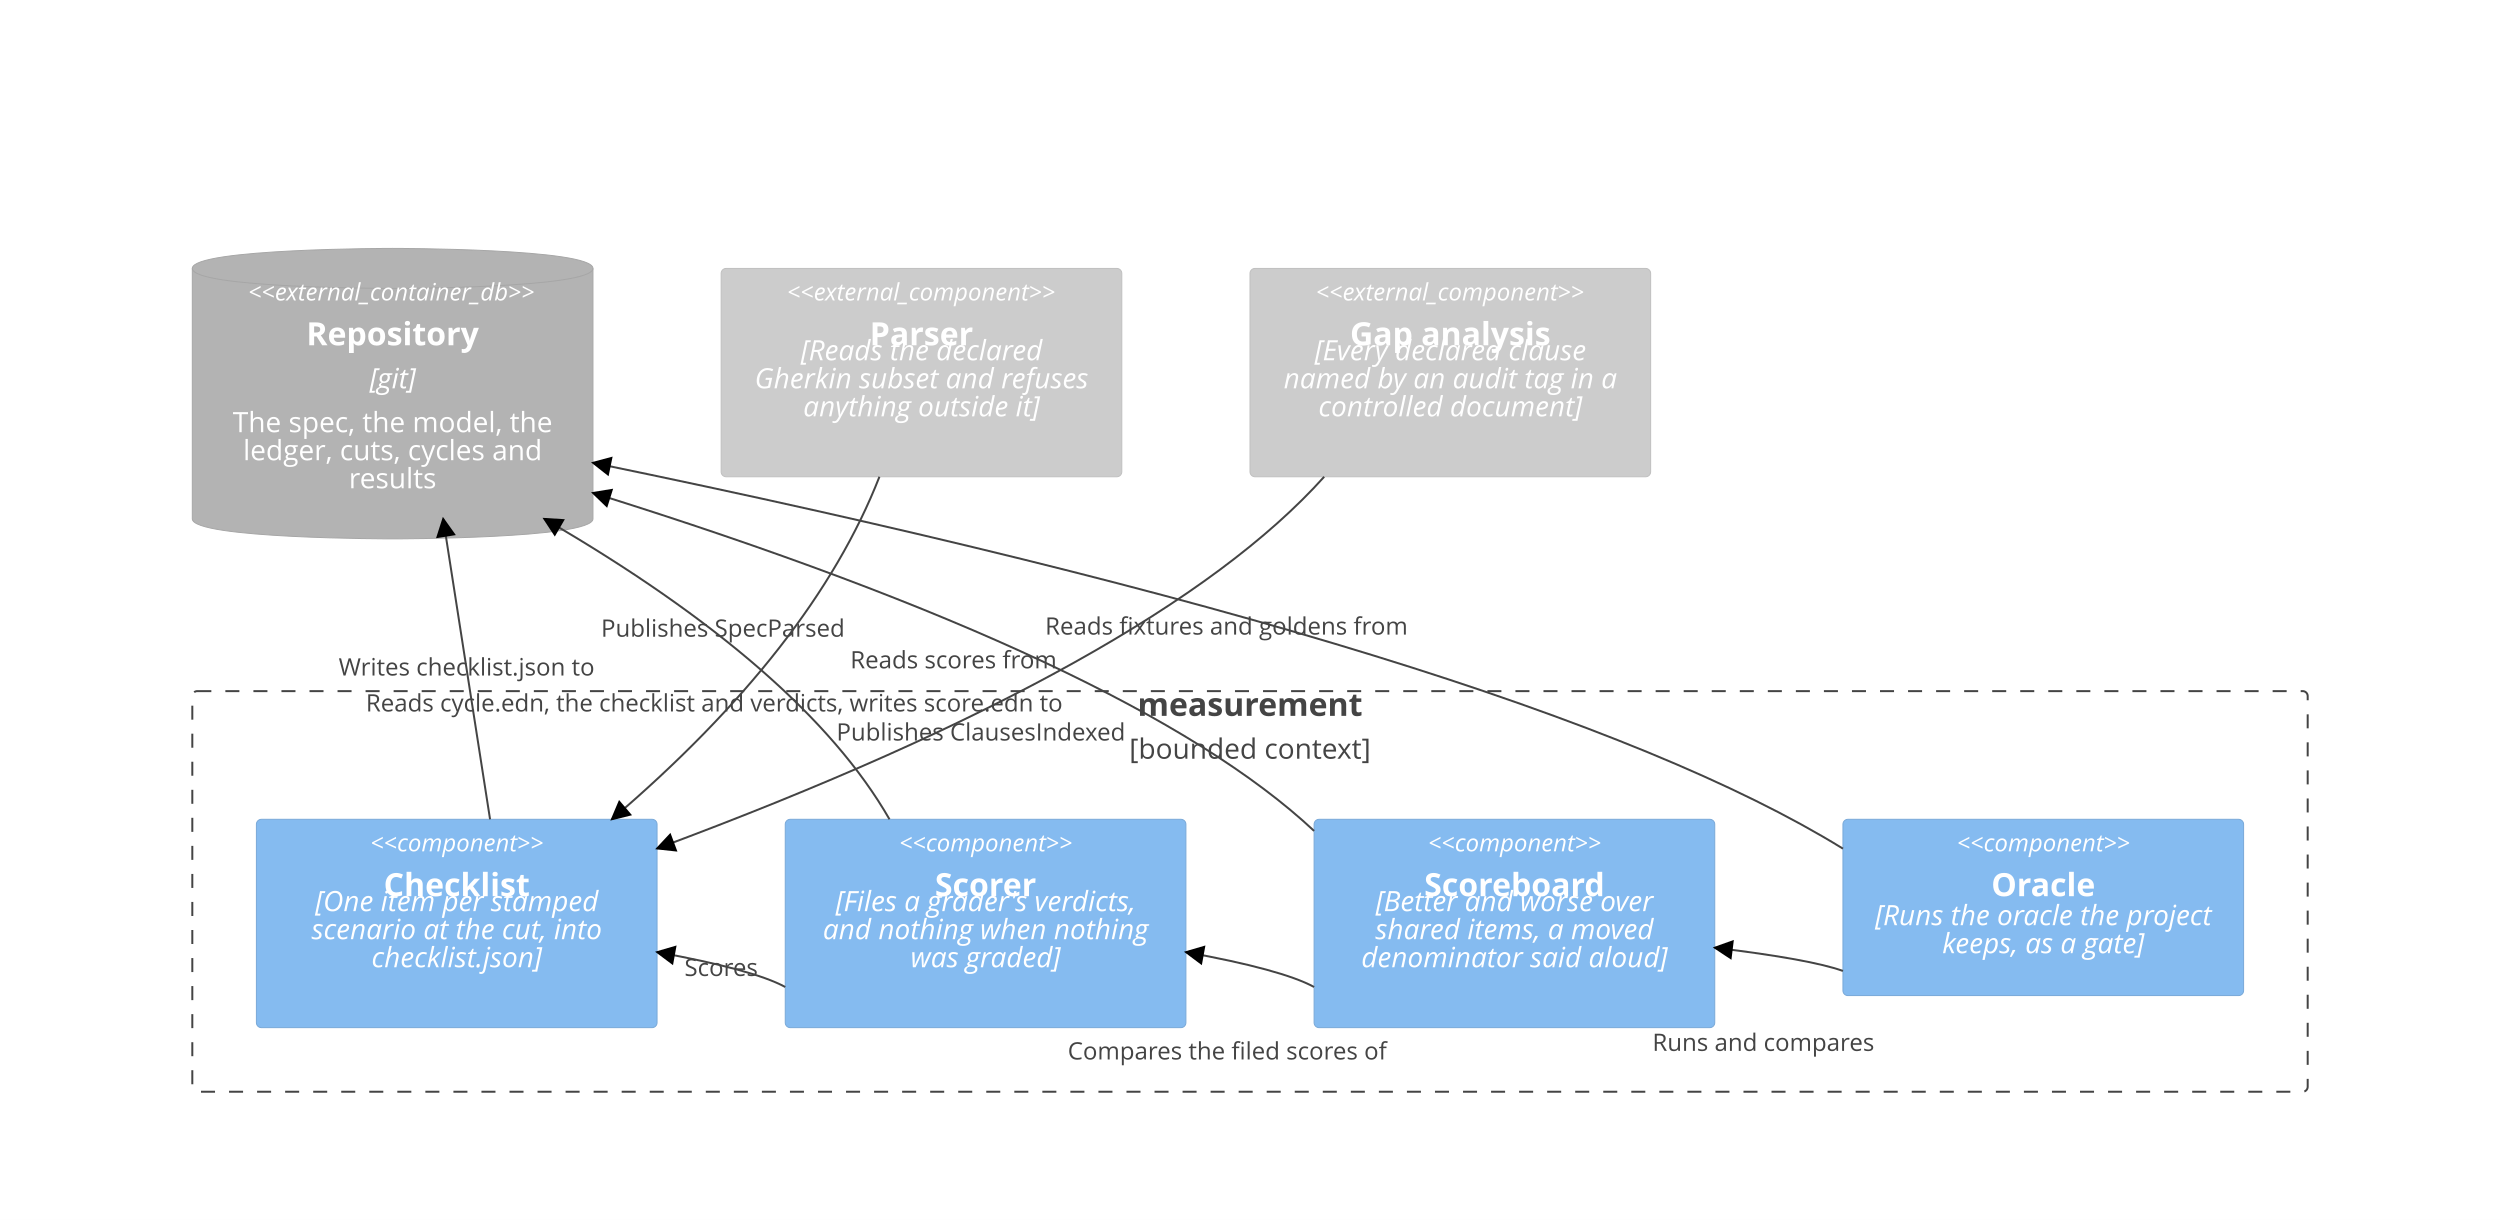
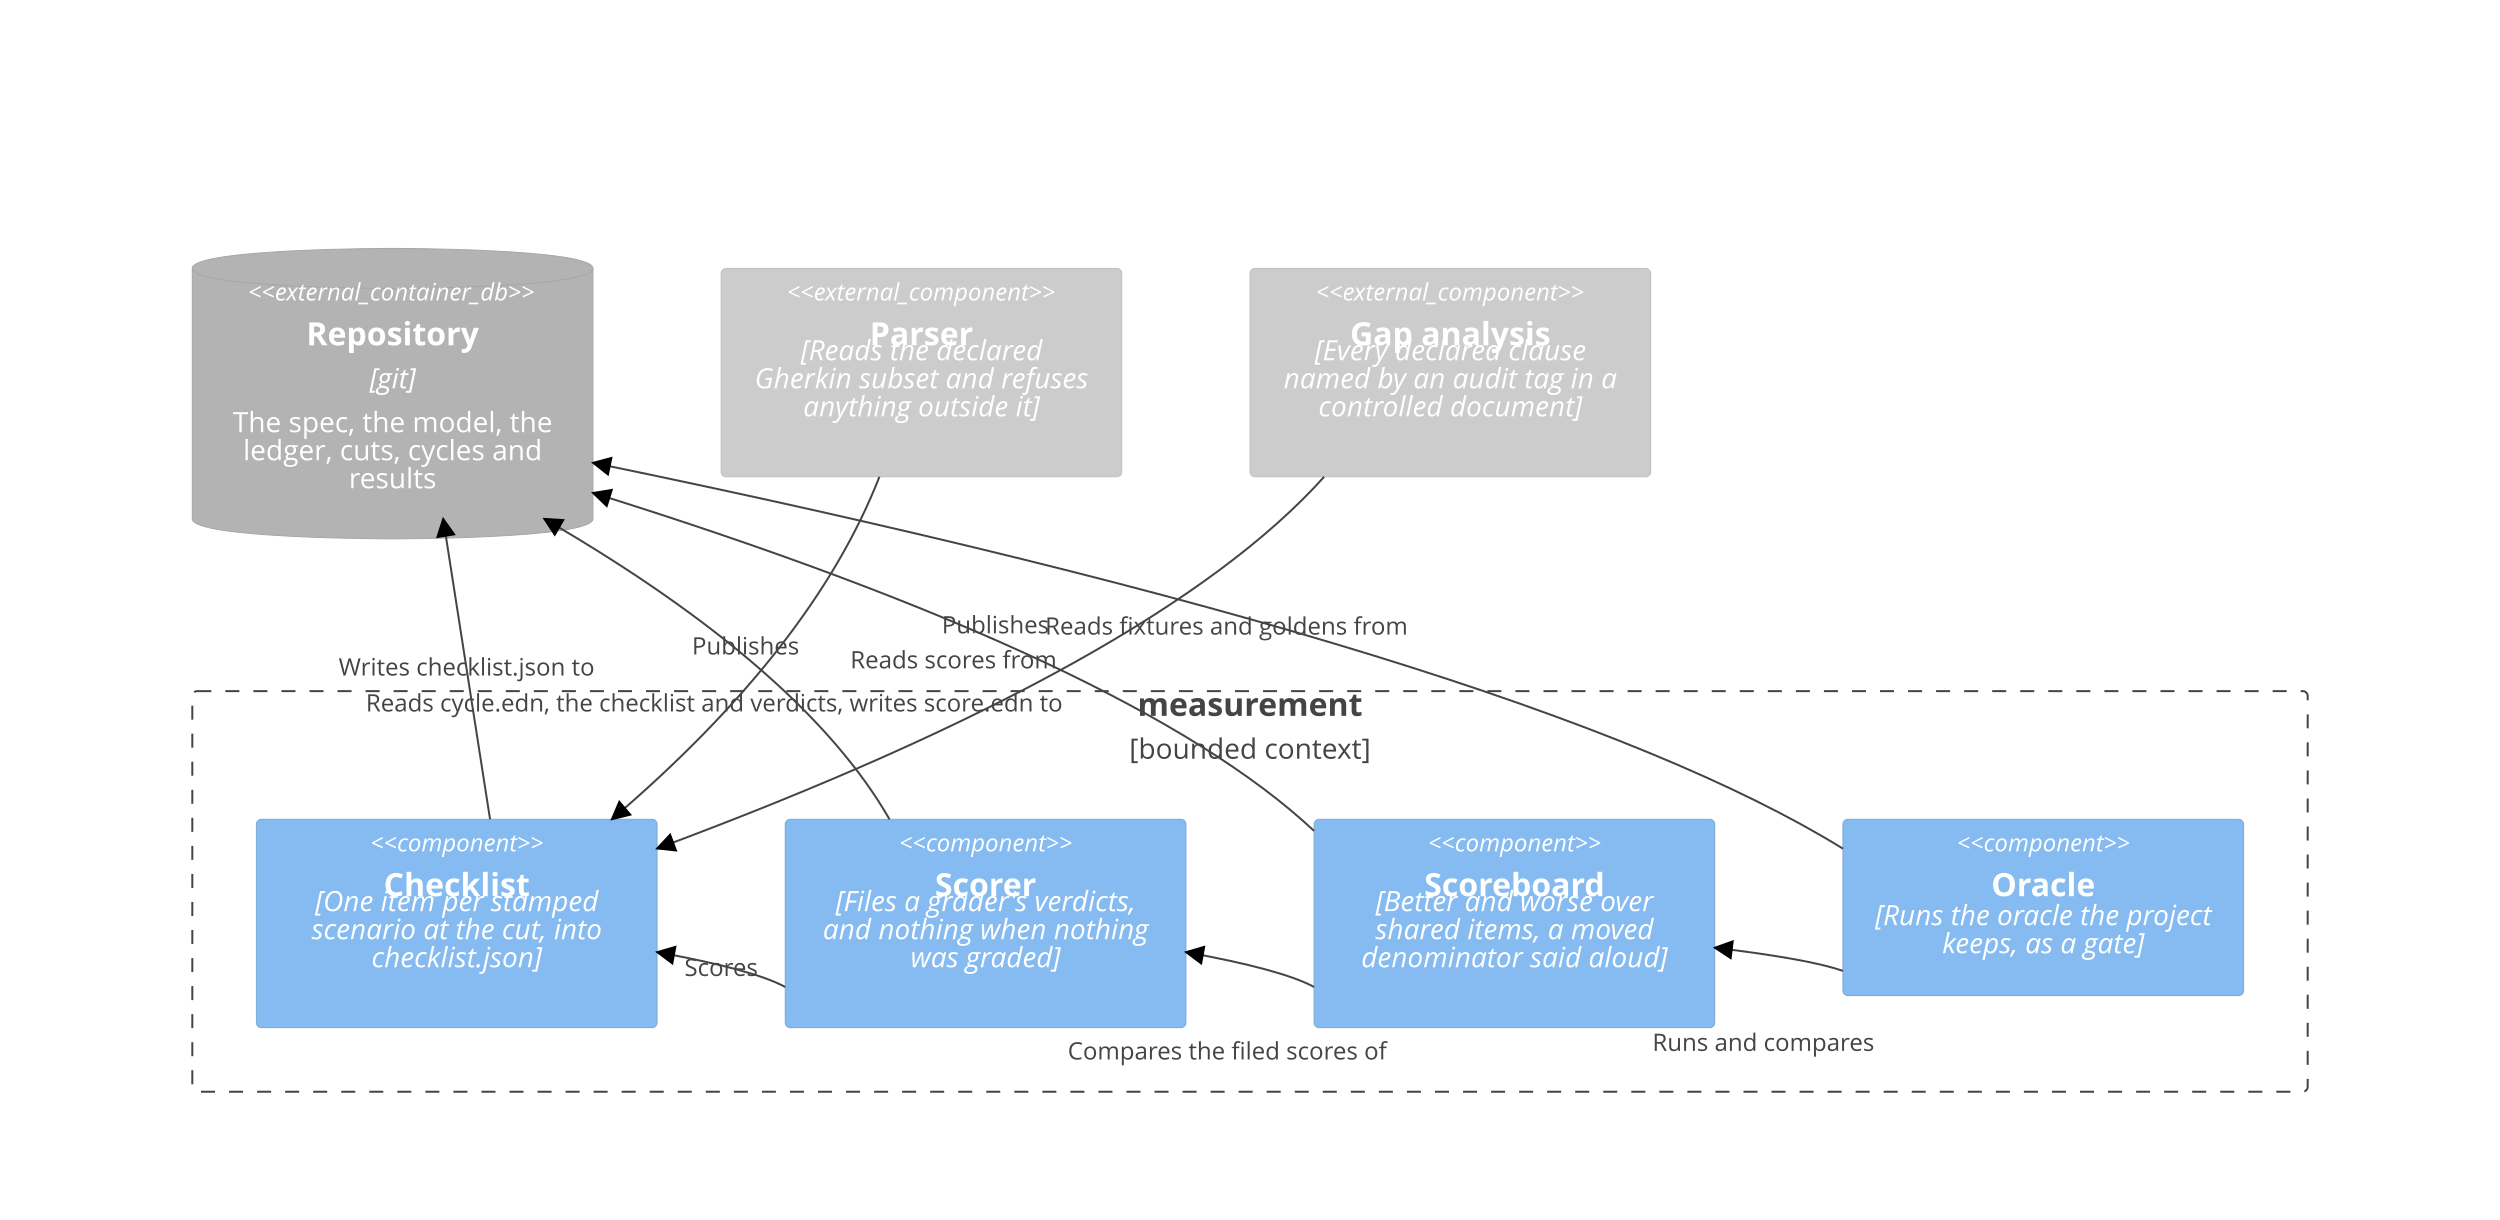
<svg xmlns="http://www.w3.org/2000/svg" width="100%" viewBox="0 -8 1248 609" style="max-width: 1248.000px;">
  <rect x="0" y="-8" width="1248" height="609" fill="#FFFFFF" />
  <defs>
    <symbol id="computer" width="24" height="24">
      <path transform="scale(.5)" d="M2 2v13h20v-13h-20zm18 11h-16v-9h16v9zm-10.228 6l.466-1h3.524l.467 1h-4.457zm14.228 3h-24l2-6h2.104l-1.33 4h18.45l-1.297-4h2.073l2 6zm-5-10h-14v-7h14v7z" />
    </symbol>
  </defs>
  <defs>
    <symbol id="database" fill-rule="evenodd" clip-rule="evenodd">
      <path transform="scale(.5)" d="M12.258.001l.256.004.255.005.253.008.251.01.249.012.247.015.246.016.242.019.241.02.239.023.236.024.233.027.231.028.229.031.225.032.223.034.22.036.217.038.214.04.211.041.208.043.205.045.201.046.198.048.194.05.191.051.187.053.183.054.18.056.175.057.172.059.168.06.163.061.16.063.155.064.15.066.074.033.073.033.071.034.07.034.069.035.068.035.067.035.066.035.064.036.064.036.062.036.06.036.06.037.058.037.058.037.055.038.055.038.053.038.052.038.051.039.05.039.048.039.047.039.045.04.044.04.043.04.041.04.04.041.039.041.037.041.036.041.034.041.033.042.032.042.03.042.029.042.027.042.026.043.024.043.023.043.021.043.02.043.018.044.017.043.015.044.013.044.012.044.011.045.009.044.007.045.006.045.004.045.002.045.001.045v17l-.001.045-.002.045-.004.045-.006.045-.007.045-.009.044-.011.045-.012.044-.013.044-.015.044-.017.043-.018.044-.02.043-.021.043-.023.043-.024.043-.026.043-.027.042-.029.042-.03.042-.032.042-.033.042-.034.041-.036.041-.037.041-.039.041-.04.041-.041.04-.043.04-.044.04-.045.04-.047.039-.048.039-.05.039-.051.039-.052.038-.053.038-.055.038-.055.038-.058.037-.058.037-.06.037-.06.036-.062.036-.064.036-.064.036-.066.035-.067.035-.068.035-.069.035-.07.034-.071.034-.073.033-.074.033-.15.066-.155.064-.16.063-.163.061-.168.06-.172.059-.175.057-.18.056-.183.054-.187.053-.191.051-.194.05-.198.048-.201.046-.205.045-.208.043-.211.041-.214.04-.217.038-.22.036-.223.034-.225.032-.229.031-.231.028-.233.027-.236.024-.239.023-.241.02-.242.019-.246.016-.247.015-.249.012-.251.01-.253.008-.255.005-.256.004-.258.001-.258-.001-.256-.004-.255-.005-.253-.008-.251-.01-.249-.012-.247-.015-.245-.016-.243-.019-.241-.02-.238-.023-.236-.024-.234-.027-.231-.028-.228-.031-.226-.032-.223-.034-.22-.036-.217-.038-.214-.04-.211-.041-.208-.043-.204-.045-.201-.046-.198-.048-.195-.05-.19-.051-.187-.053-.184-.054-.179-.056-.176-.057-.172-.059-.167-.06-.164-.061-.159-.063-.155-.064-.151-.066-.074-.033-.072-.033-.072-.034-.07-.034-.069-.035-.068-.035-.067-.035-.066-.035-.064-.036-.063-.036-.062-.036-.061-.036-.06-.037-.058-.037-.057-.037-.056-.038-.055-.038-.053-.038-.052-.038-.051-.039-.049-.039-.049-.039-.046-.039-.046-.04-.044-.04-.043-.04-.041-.04-.04-.041-.039-.041-.037-.041-.036-.041-.034-.041-.033-.042-.032-.042-.03-.042-.029-.042-.027-.042-.026-.043-.024-.043-.023-.043-.021-.043-.02-.043-.018-.044-.017-.043-.015-.044-.013-.044-.012-.044-.011-.045-.009-.044-.007-.045-.006-.045-.004-.045-.002-.045-.001-.045v-17l.001-.045.002-.045.004-.045.006-.045.007-.045.009-.044.011-.045.012-.044.013-.044.015-.044.017-.043.018-.044.02-.043.021-.043.023-.043.024-.043.026-.043.027-.042.029-.042.03-.042.032-.042.033-.042.034-.041.036-.041.037-.041.039-.041.04-.041.041-.04.043-.04.044-.04.046-.04.046-.039.049-.039.049-.039.051-.039.052-.038.053-.038.055-.038.056-.038.057-.037.058-.037.06-.037.061-.036.062-.036.063-.036.064-.036.066-.035.067-.035.068-.035.069-.035.07-.034.072-.034.072-.033.074-.033.151-.066.155-.064.159-.063.164-.061.167-.06.172-.059.176-.057.179-.056.184-.054.187-.053.19-.051.195-.05.198-.048.201-.046.204-.045.208-.043.211-.041.214-.04.217-.038.22-.036.223-.034.226-.032.228-.031.231-.028.234-.027.236-.024.238-.023.241-.02.243-.019.245-.016.247-.015.249-.012.251-.01.253-.008.255-.005.256-.004.258-.001.258.001z" />
    </symbol>
  </defs>
  <defs>
    <symbol id="clock" width="24" height="24">
      <path transform="scale(.5)" d="M12 2c5.514 0 10 4.486 10 10s-4.486 10-10 10-10-4.486-10-10 4.486-10 10-10zm0-2c-6.627 0-12 5.373-12 12s5.373 12 12 12 12-5.373 12-12-5.373-12-12-12zm5.848 12.459c.202.038.202.333.001.372-1.907.361-6.045 1.111-6.547 1.111-.719 0-1.301-.582-1.301-1.301 0-.512.77-5.447 1.125-7.445.034-.192.312-.181.343.014l.985 6.238 5.394 1.011z" />
    </symbol>
  </defs>
  <g class="person-man">
    <path fill="#B3B3B3" stroke-width="0.5" stroke="#A6A6A6" d="M96,126c0,-10 100,-10 100,-10c0,0 100,0 100,10l0,125c0,10 -100,10 -100,10c0,0 -100,0 -100,-10l0,-125" />
    <path fill="none" stroke-width="0.5" stroke="#A6A6A6" d="M96,126c0,10 100,10 100,10c0,0 100,0 100,-10" />
    <text fill="#FFFFFF" font-family="Open Sans,sans-serif" font-size="12" font-style="italic" lengthAdjust="spacing" textLength="143" x="124" y="142">&lt;&lt;external_container_db&gt;&gt;</text>
    <text x="196.00" y="160.00" dominant-baseline="middle" fill="#FFFFFF" style="text-anchor: middle; font-size: 16px; font-weight: bold; font-family: Open Sans,sans-serif">
      <tspan dy="0.00" alignment-baseline="mathematical">Repository</tspan>
    </text>
    <text x="196.00" y="182.00" dominant-baseline="middle" fill="#FFFFFF" style="text-anchor: middle; font-size: 14px; font-weight: normal; font-family: Open Sans,sans-serif" font-style="italic">
      <tspan dy="0.00" alignment-baseline="mathematical">[git]</tspan>
    </text>
    <text x="196.00" y="218.00" dominant-baseline="middle" fill="#FFFFFF" style="text-anchor: middle; font-size: 14px; font-weight: normal; font-family: Open Sans,sans-serif">
      <tspan dy="-14.00" alignment-baseline="mathematical">The spec, the model, the</tspan>
    </text>
    <text x="196.00" y="218.00" dominant-baseline="middle" fill="#FFFFFF" style="text-anchor: middle; font-size: 14px; font-weight: normal; font-family: Open Sans,sans-serif">
      <tspan dy="0.00" alignment-baseline="mathematical">ledger, cuts, cycles and</tspan>
    </text>
    <text x="196.00" y="218.00" dominant-baseline="middle" fill="#FFFFFF" style="text-anchor: middle; font-size: 14px; font-weight: normal; font-family: Open Sans,sans-serif">
      <tspan dy="14.00" alignment-baseline="mathematical">results</tspan>
    </text>
  </g>
  <g class="person-man">
    <rect x="360" y="126" fill="#CCCCCC" stroke="#BFBFBF" width="200" height="104" rx="2.5" ry="2.5" stroke-width="0.5" />
    <text fill="#FFFFFF" font-family="Open Sans,sans-serif" font-size="12" font-style="italic" lengthAdjust="spacing" textLength="133" x="393" y="142">&lt;&lt;external_component&gt;&gt;</text>
    <text x="460.00" y="160.00" dominant-baseline="middle" fill="#FFFFFF" style="text-anchor: middle; font-size: 16px; font-weight: bold; font-family: Open Sans,sans-serif">
      <tspan dy="0.00" alignment-baseline="mathematical">Parser</tspan>
    </text>
    <text x="460.00" y="182.00" dominant-baseline="middle" fill="#FFFFFF" style="text-anchor: middle; font-size: 14px; font-weight: normal; font-family: Open Sans,sans-serif" font-style="italic">
      <tspan dy="-14.00" alignment-baseline="mathematical">[Reads the declared</tspan>
    </text>
    <text x="460.00" y="182.00" dominant-baseline="middle" fill="#FFFFFF" style="text-anchor: middle; font-size: 14px; font-weight: normal; font-family: Open Sans,sans-serif" font-style="italic">
      <tspan dy="0.00" alignment-baseline="mathematical">Gherkin subset and refuses</tspan>
    </text>
    <text x="460.00" y="182.00" dominant-baseline="middle" fill="#FFFFFF" style="text-anchor: middle; font-size: 14px; font-weight: normal; font-family: Open Sans,sans-serif" font-style="italic">
      <tspan dy="14.00" alignment-baseline="mathematical">anything outside it]</tspan>
    </text>
  </g>
  <g class="person-man">
    <rect x="624" y="126" fill="#CCCCCC" stroke="#BFBFBF" width="200" height="104" rx="2.5" ry="2.5" stroke-width="0.5" />
    <text fill="#FFFFFF" font-family="Open Sans,sans-serif" font-size="12" font-style="italic" lengthAdjust="spacing" textLength="133" x="657" y="142">&lt;&lt;external_component&gt;&gt;</text>
    <text x="724.00" y="160.00" dominant-baseline="middle" fill="#FFFFFF" style="text-anchor: middle; font-size: 16px; font-weight: bold; font-family: Open Sans,sans-serif">
      <tspan dy="0.00" alignment-baseline="mathematical">Gap analysis</tspan>
    </text>
    <text x="724.00" y="182.00" dominant-baseline="middle" fill="#FFFFFF" style="text-anchor: middle; font-size: 14px; font-weight: normal; font-family: Open Sans,sans-serif" font-style="italic">
      <tspan dy="-14.00" alignment-baseline="mathematical">[Every declared clause</tspan>
    </text>
    <text x="724.00" y="182.00" dominant-baseline="middle" fill="#FFFFFF" style="text-anchor: middle; font-size: 14px; font-weight: normal; font-family: Open Sans,sans-serif" font-style="italic">
      <tspan dy="0.00" alignment-baseline="mathematical">named by an audit tag in a</tspan>
    </text>
    <text x="724.00" y="182.00" dominant-baseline="middle" fill="#FFFFFF" style="text-anchor: middle; font-size: 14px; font-weight: normal; font-family: Open Sans,sans-serif" font-style="italic">
      <tspan dy="14.00" alignment-baseline="mathematical">controlled document]</tspan>
    </text>
  </g>
  <g class="person-man">
    <rect x="128" y="401" fill="#85BBF0" stroke="#78A8D8" width="200" height="104" rx="2.5" ry="2.5" stroke-width="0.5" />
    <text fill="#FFFFFF" font-family="Open Sans,sans-serif" font-size="12" font-style="italic" lengthAdjust="spacing" textLength="86" x="185" y="417">&lt;&lt;component&gt;&gt;</text>
    <text x="228.00" y="435.00" dominant-baseline="middle" fill="#FFFFFF" style="text-anchor: middle; font-size: 16px; font-weight: bold; font-family: Open Sans,sans-serif">
      <tspan dy="0.00" alignment-baseline="mathematical">Checklist</tspan>
    </text>
    <text x="228.00" y="457.00" dominant-baseline="middle" fill="#FFFFFF" style="text-anchor: middle; font-size: 14px; font-weight: normal; font-family: Open Sans,sans-serif" font-style="italic">
      <tspan dy="-14.00" alignment-baseline="mathematical">[One item per stamped</tspan>
    </text>
    <text x="228.00" y="457.00" dominant-baseline="middle" fill="#FFFFFF" style="text-anchor: middle; font-size: 14px; font-weight: normal; font-family: Open Sans,sans-serif" font-style="italic">
      <tspan dy="0.00" alignment-baseline="mathematical">scenario at the cut, into</tspan>
    </text>
    <text x="228.00" y="457.00" dominant-baseline="middle" fill="#FFFFFF" style="text-anchor: middle; font-size: 14px; font-weight: normal; font-family: Open Sans,sans-serif" font-style="italic">
      <tspan dy="14.00" alignment-baseline="mathematical">checklist.json]</tspan>
    </text>
  </g>
  <g class="person-man">
    <rect x="392" y="401" fill="#85BBF0" stroke="#78A8D8" width="200" height="104" rx="2.5" ry="2.5" stroke-width="0.5" />
    <text fill="#FFFFFF" font-family="Open Sans,sans-serif" font-size="12" font-style="italic" lengthAdjust="spacing" textLength="86" x="449" y="417">&lt;&lt;component&gt;&gt;</text>
    <text x="492.00" y="435.00" dominant-baseline="middle" fill="#FFFFFF" style="text-anchor: middle; font-size: 16px; font-weight: bold; font-family: Open Sans,sans-serif">
      <tspan dy="0.00" alignment-baseline="mathematical">Scorer</tspan>
    </text>
    <text x="492.00" y="457.00" dominant-baseline="middle" fill="#FFFFFF" style="text-anchor: middle; font-size: 14px; font-weight: normal; font-family: Open Sans,sans-serif" font-style="italic">
      <tspan dy="-14.00" alignment-baseline="mathematical">[Files a grader's verdicts,</tspan>
    </text>
    <text x="492.00" y="457.00" dominant-baseline="middle" fill="#FFFFFF" style="text-anchor: middle; font-size: 14px; font-weight: normal; font-family: Open Sans,sans-serif" font-style="italic">
      <tspan dy="0.00" alignment-baseline="mathematical">and nothing when nothing</tspan>
    </text>
    <text x="492.00" y="457.00" dominant-baseline="middle" fill="#FFFFFF" style="text-anchor: middle; font-size: 14px; font-weight: normal; font-family: Open Sans,sans-serif" font-style="italic">
      <tspan dy="14.00" alignment-baseline="mathematical">was graded]</tspan>
    </text>
  </g>
  <g class="person-man">
    <rect x="656" y="401" fill="#85BBF0" stroke="#78A8D8" width="200" height="104" rx="2.5" ry="2.5" stroke-width="0.5" />
    <text fill="#FFFFFF" font-family="Open Sans,sans-serif" font-size="12" font-style="italic" lengthAdjust="spacing" textLength="86" x="713" y="417">&lt;&lt;component&gt;&gt;</text>
    <text x="756.00" y="435.00" dominant-baseline="middle" fill="#FFFFFF" style="text-anchor: middle; font-size: 16px; font-weight: bold; font-family: Open Sans,sans-serif">
      <tspan dy="0.00" alignment-baseline="mathematical">Scoreboard</tspan>
    </text>
    <text x="756.00" y="457.00" dominant-baseline="middle" fill="#FFFFFF" style="text-anchor: middle; font-size: 14px; font-weight: normal; font-family: Open Sans,sans-serif" font-style="italic">
      <tspan dy="-14.00" alignment-baseline="mathematical">[Better and worse over</tspan>
    </text>
    <text x="756.00" y="457.00" dominant-baseline="middle" fill="#FFFFFF" style="text-anchor: middle; font-size: 14px; font-weight: normal; font-family: Open Sans,sans-serif" font-style="italic">
      <tspan dy="0.00" alignment-baseline="mathematical">shared items, a moved</tspan>
    </text>
    <text x="756.00" y="457.00" dominant-baseline="middle" fill="#FFFFFF" style="text-anchor: middle; font-size: 14px; font-weight: normal; font-family: Open Sans,sans-serif" font-style="italic">
      <tspan dy="14.00" alignment-baseline="mathematical">denominator said aloud]</tspan>
    </text>
  </g>
  <g class="person-man">
    <rect x="920" y="401" fill="#85BBF0" stroke="#78A8D8" width="200" height="88" rx="2.5" ry="2.5" stroke-width="0.5" />
    <text fill="#FFFFFF" font-family="Open Sans,sans-serif" font-size="12" font-style="italic" lengthAdjust="spacing" textLength="86" x="977" y="417">&lt;&lt;component&gt;&gt;</text>
    <text x="1020.00" y="435.00" dominant-baseline="middle" fill="#FFFFFF" style="text-anchor: middle; font-size: 16px; font-weight: bold; font-family: Open Sans,sans-serif">
      <tspan dy="0.00" alignment-baseline="mathematical">Oracle</tspan>
    </text>
    <text x="1020.00" y="457.00" dominant-baseline="middle" fill="#FFFFFF" style="text-anchor: middle; font-size: 14px; font-weight: normal; font-family: Open Sans,sans-serif" font-style="italic">
      <tspan dy="-7.00" alignment-baseline="mathematical">[Runs the oracle the project</tspan>
    </text>
    <text x="1020.00" y="457.00" dominant-baseline="middle" fill="#FFFFFF" style="text-anchor: middle; font-size: 14px; font-weight: normal; font-family: Open Sans,sans-serif" font-style="italic">
      <tspan dy="7.00" alignment-baseline="mathematical">keeps, as a gate]</tspan>
    </text>
  </g>
  <g>
    <rect x="96" y="337" fill="none" stroke="#444444" width="1056" height="200" rx="2.5" ry="2.5" stroke-width="1" stroke-dasharray="7.0,7.0" />
    <text x="624.00" y="345.00" dominant-baseline="middle" fill="#444444" style="text-anchor: middle; font-size: 16px; font-weight: bold; font-family: Open Sans,sans-serif">
      <tspan dy="0.00" alignment-baseline="mathematical">measurement</tspan>
    </text>
    <text x="624.00" y="367.00" dominant-baseline="middle" fill="#444444" style="text-anchor: middle; font-size: 14px; font-weight: normal; font-family: Open Sans,sans-serif">
      <tspan dy="0.00" alignment-baseline="mathematical">[bounded context]</tspan>
    </text>
  </g>
  <defs>
    <marker id="arrowhead" refX="9" refY="5" markerUnits="userSpaceOnUse" markerWidth="12" markerHeight="12" orient="auto">
      <path d="M 0 0 L 10 5 L 0 10 z" />
    </marker>
  </defs>
  <defs>
    <marker id="arrowend" refX="1" refY="5" markerUnits="userSpaceOnUse" markerWidth="12" markerHeight="12" orient="auto">
      <path d="M 10 0 L 0 5 L 10 10 z" />
    </marker>
  </defs>
  <defs>
    <marker id="crosshead" markerWidth="15" markerHeight="8" orient="auto" refX="16" refY="4">
      <path fill="black" stroke="#000000" stroke-width="1px" d="M 9,2 V 6 L16,4 Z" style="stroke-dasharray: 0, 0;" />
      <path fill="none" stroke="#000000" stroke-width="1px" d="M 0,1 L 6,7 M 6,1 L 0,7" style="stroke-dasharray: 0, 0;" />
    </marker>
  </defs>
  <defs>
    <marker id="filled-head" refX="18" refY="7" markerWidth="20" markerHeight="28" orient="auto">
      <path d="M 18,7 L9,13 L14,7 L9,1 Z" />
    </marker>
  </defs>
  <g>
    <line x1="244.64" y1="401.00" x2="221.23" y2="251.00" stroke-width="1" stroke="#444444" style="fill: none;" marker-end="url(#arrowhead)" />
    <text x="232.93" y="326.00" dominant-baseline="middle" fill="#444444" style="text-anchor: middle; font-size: 12px; font-weight: normal; font-family: Open Sans,sans-serif">
      <tspan dy="0.00" alignment-baseline="mathematical">Writes checklist.json to</tspan>
    </text>
    <path fill="none" stroke-width="1" stroke="#444444" d="M444.04,401.00 Q400.95,326.00 271.69,251.00" marker-end="url(#arrowhead)" />
    <text x="356.56" y="343.95" dominant-baseline="middle" fill="#444444" style="text-anchor: middle; font-size: 12px; font-weight: normal; font-family: Open Sans,sans-serif">
      <tspan dy="0.00" alignment-baseline="mathematical">Reads cycle.edn, the checklist and verdicts, writes score.edn to</tspan>
    </text>
    <path fill="none" stroke-width="1" stroke="#444444" d="M656.00,406.80 Q566.00,322.42 296.00,238.05" marker-end="url(#arrowhead)" />
    <text x="476.00" y="322.42" dominant-baseline="middle" fill="#444444" style="text-anchor: middle; font-size: 12px; font-weight: normal; font-family: Open Sans,sans-serif">
      <tspan dy="0.00" alignment-baseline="mathematical">Reads scores from</tspan>
    </text>
    <path fill="none" stroke-width="1" stroke="#444444" d="M920.00,415.65 Q764.00,319.34 296.00,223.02" marker-end="url(#arrowhead)" />
    <text x="612.25" y="305.58" dominant-baseline="middle" fill="#444444" style="text-anchor: middle; font-size: 12px; font-weight: normal; font-family: Open Sans,sans-serif">
      <tspan dy="0.00" alignment-baseline="mathematical">Reads fixtures and goldens from</tspan>
    </text>
    <path fill="none" stroke-width="1" stroke="#444444" d="M920.00,476.71 Q904.00,470.90 856.00,465.09" marker-end="url(#arrowhead)" />
    <text x="880.28" y="513.40" dominant-baseline="middle" fill="#444444" style="text-anchor: middle; font-size: 12px; font-weight: normal; font-family: Open Sans,sans-serif">
      <tspan dy="0.00" alignment-baseline="mathematical">Runs and compares</tspan>
    </text>
    <path fill="none" stroke-width="1" stroke="#444444" d="M439.01,230.00 Q405.61,315.50 305.42,401.00" marker-end="url(#arrowhead)" />
-     <text x="360.87" y="306.63" dominant-baseline="middle" fill="#444444" style="text-anchor: middle; font-size: 12px; font-weight: normal; font-family: Open Sans,sans-serif">
-       <tspan dy="0.00" alignment-baseline="mathematical">Publishes SpecParsed</tspan>
+     <text x="372.21" y="315.50" dominant-baseline="middle" fill="#444444" style="text-anchor: middle; font-size: 12px; font-weight: normal; font-family: Open Sans,sans-serif">
+       <tspan dy="0.00" alignment-baseline="mathematical">Publishes</tspan>
    </text>
    <path fill="none" stroke-width="1" stroke="#444444" d="M661.03,230.00 Q577.77,322.79 328.00,415.58" marker-end="url(#arrowhead)" />
-     <text x="489.66" y="358.46" dominant-baseline="middle" fill="#444444" style="text-anchor: middle; font-size: 12px; font-weight: normal; font-family: Open Sans,sans-serif">
-       <tspan dy="0.00" alignment-baseline="mathematical">Publishes ClausesIndexed</tspan>
+     <text x="496.94" y="304.96" dominant-baseline="middle" fill="#444444" style="text-anchor: middle; font-size: 12px; font-weight: normal; font-family: Open Sans,sans-serif">
+       <tspan dy="0.00" alignment-baseline="mathematical">Publishes</tspan>
    </text>
    <path fill="none" stroke-width="1" stroke="#444444" d="M392.00,484.71 Q376.00,476.00 328.00,467.29" marker-end="url(#arrowhead)" />
    <text x="360.00" y="476.00" dominant-baseline="middle" fill="#444444" style="text-anchor: middle; font-size: 12px; font-weight: normal; font-family: Open Sans,sans-serif">
      <tspan dy="0.00" alignment-baseline="mathematical">Scores</tspan>
    </text>
    <path fill="none" stroke-width="1" stroke="#444444" d="M656.00,484.71 Q640.00,476.00 592.00,467.29" marker-end="url(#arrowhead)" />
    <text x="612.65" y="517.68" dominant-baseline="middle" fill="#444444" style="text-anchor: middle; font-size: 12px; font-weight: normal; font-family: Open Sans,sans-serif">
      <tspan dy="0.00" alignment-baseline="mathematical">Compares the filed scores of</tspan>
    </text>
  </g>
</svg>
